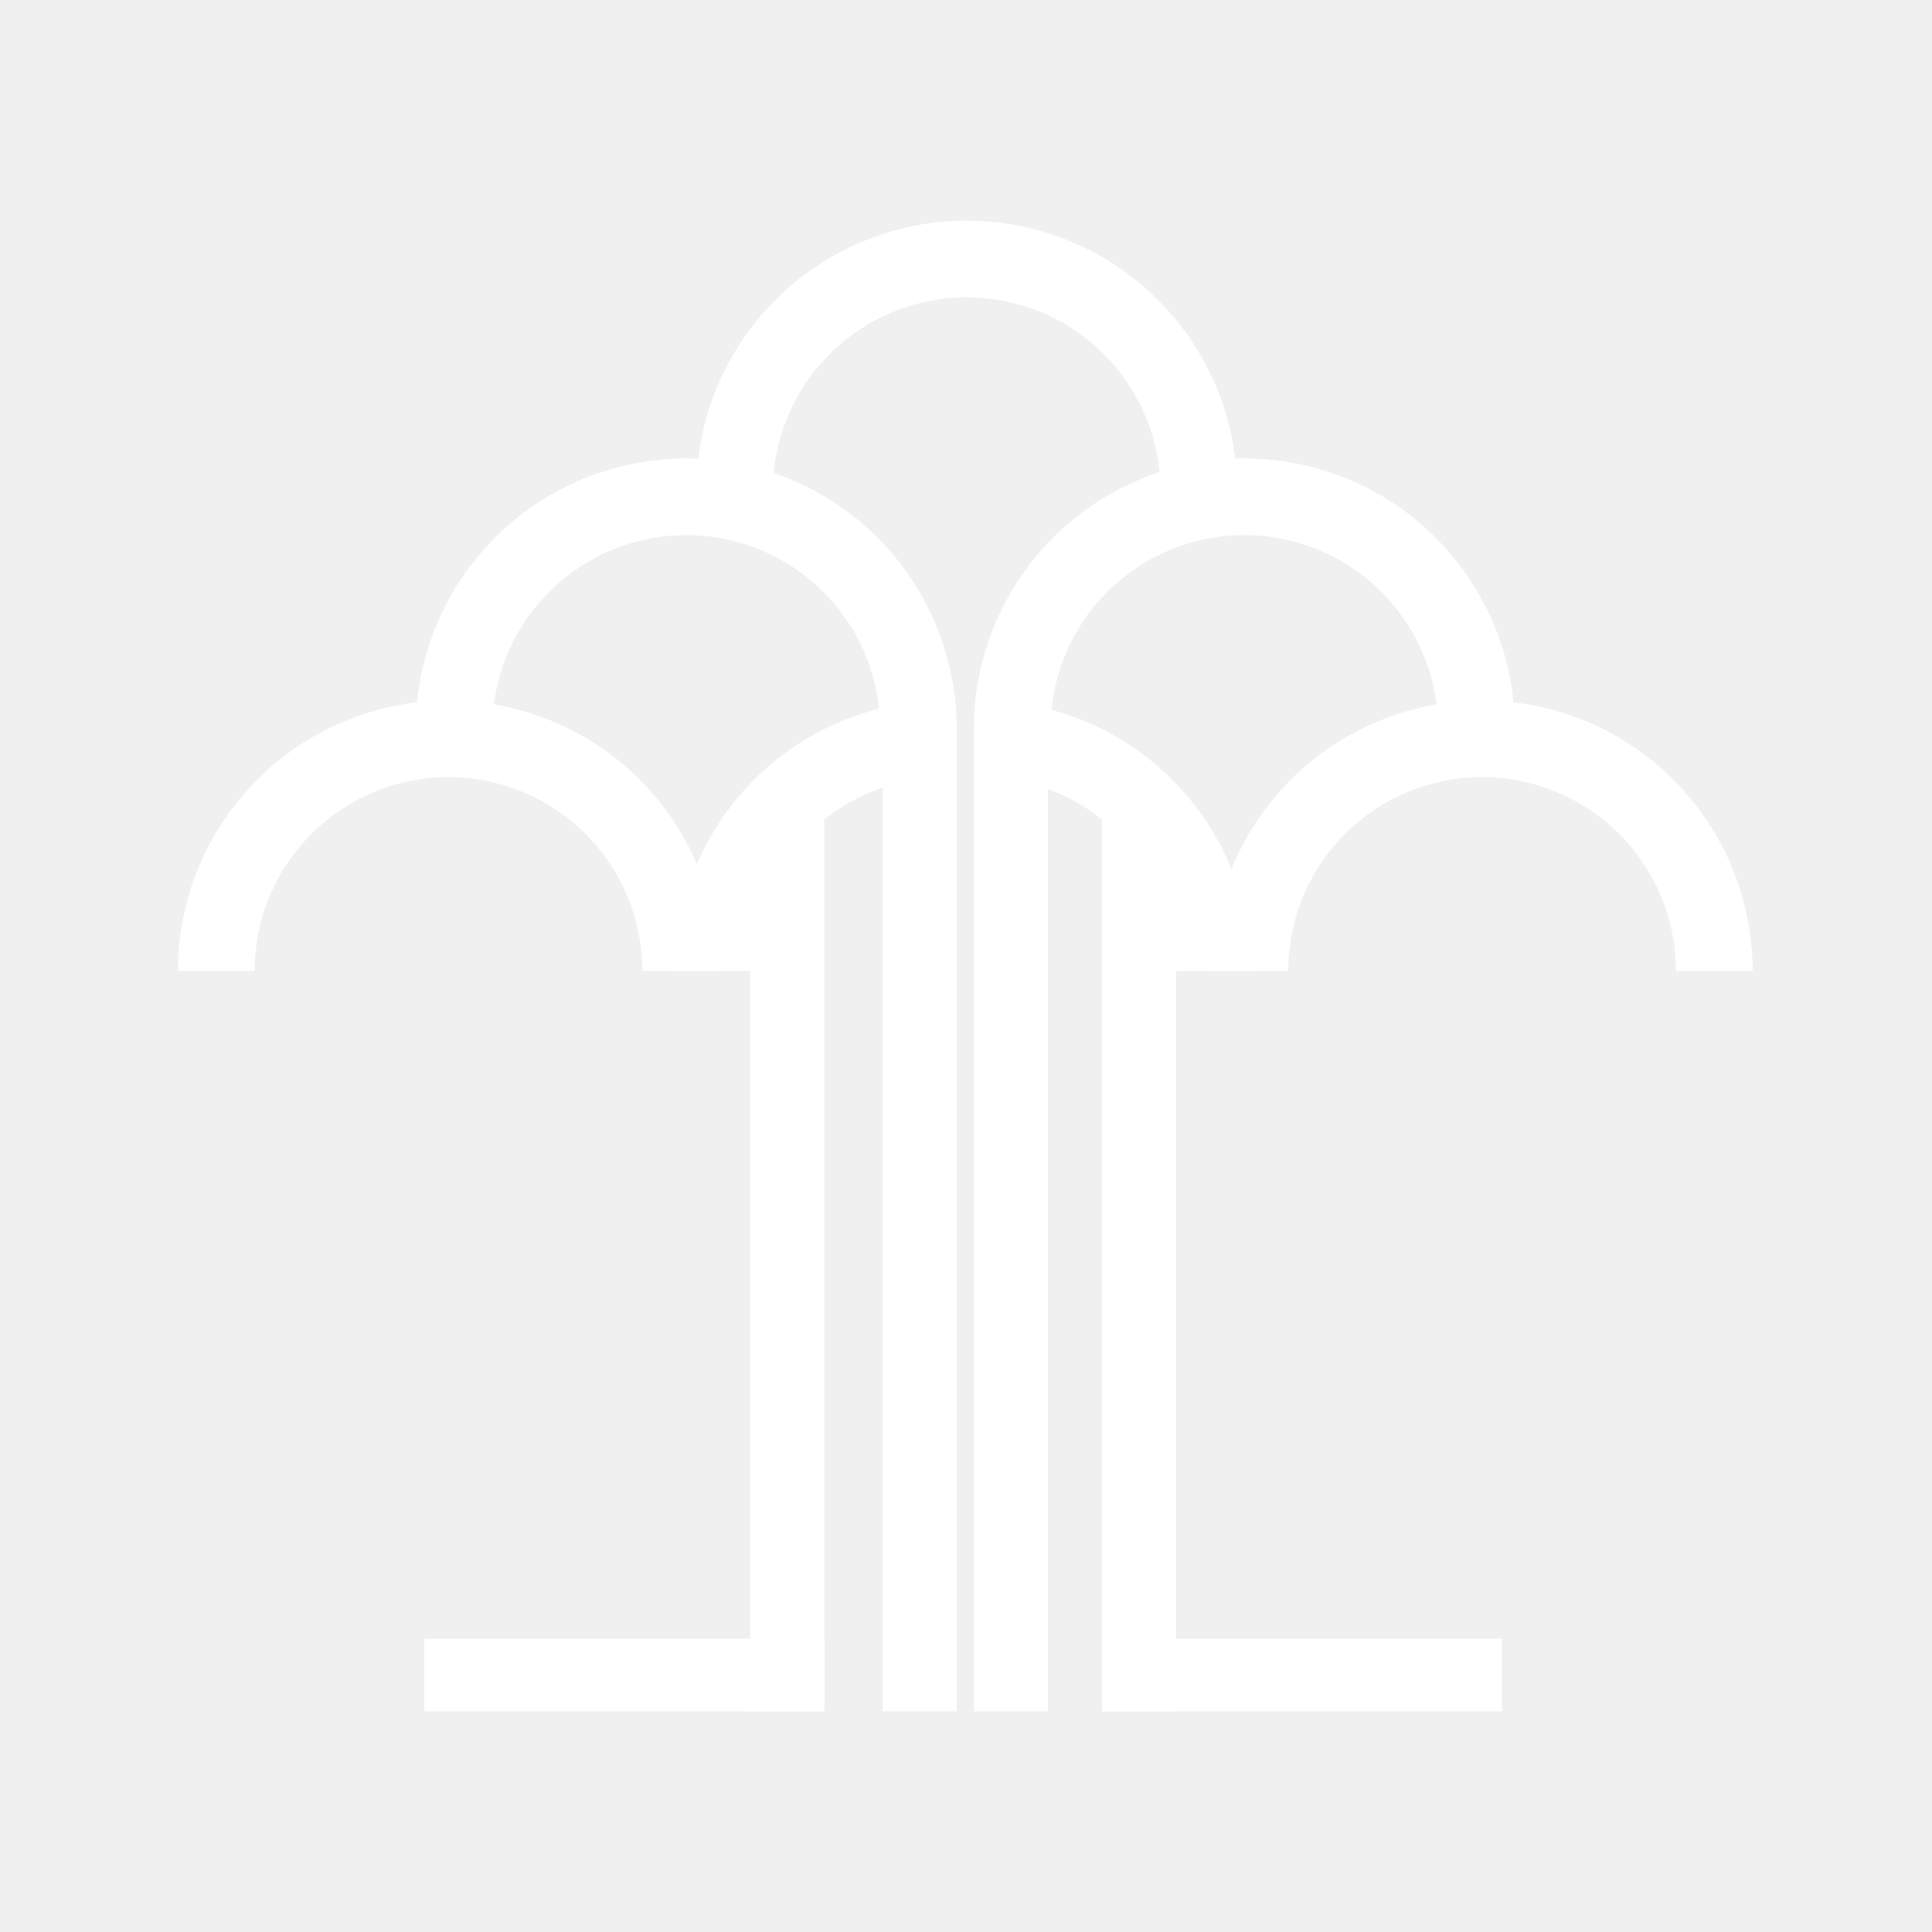
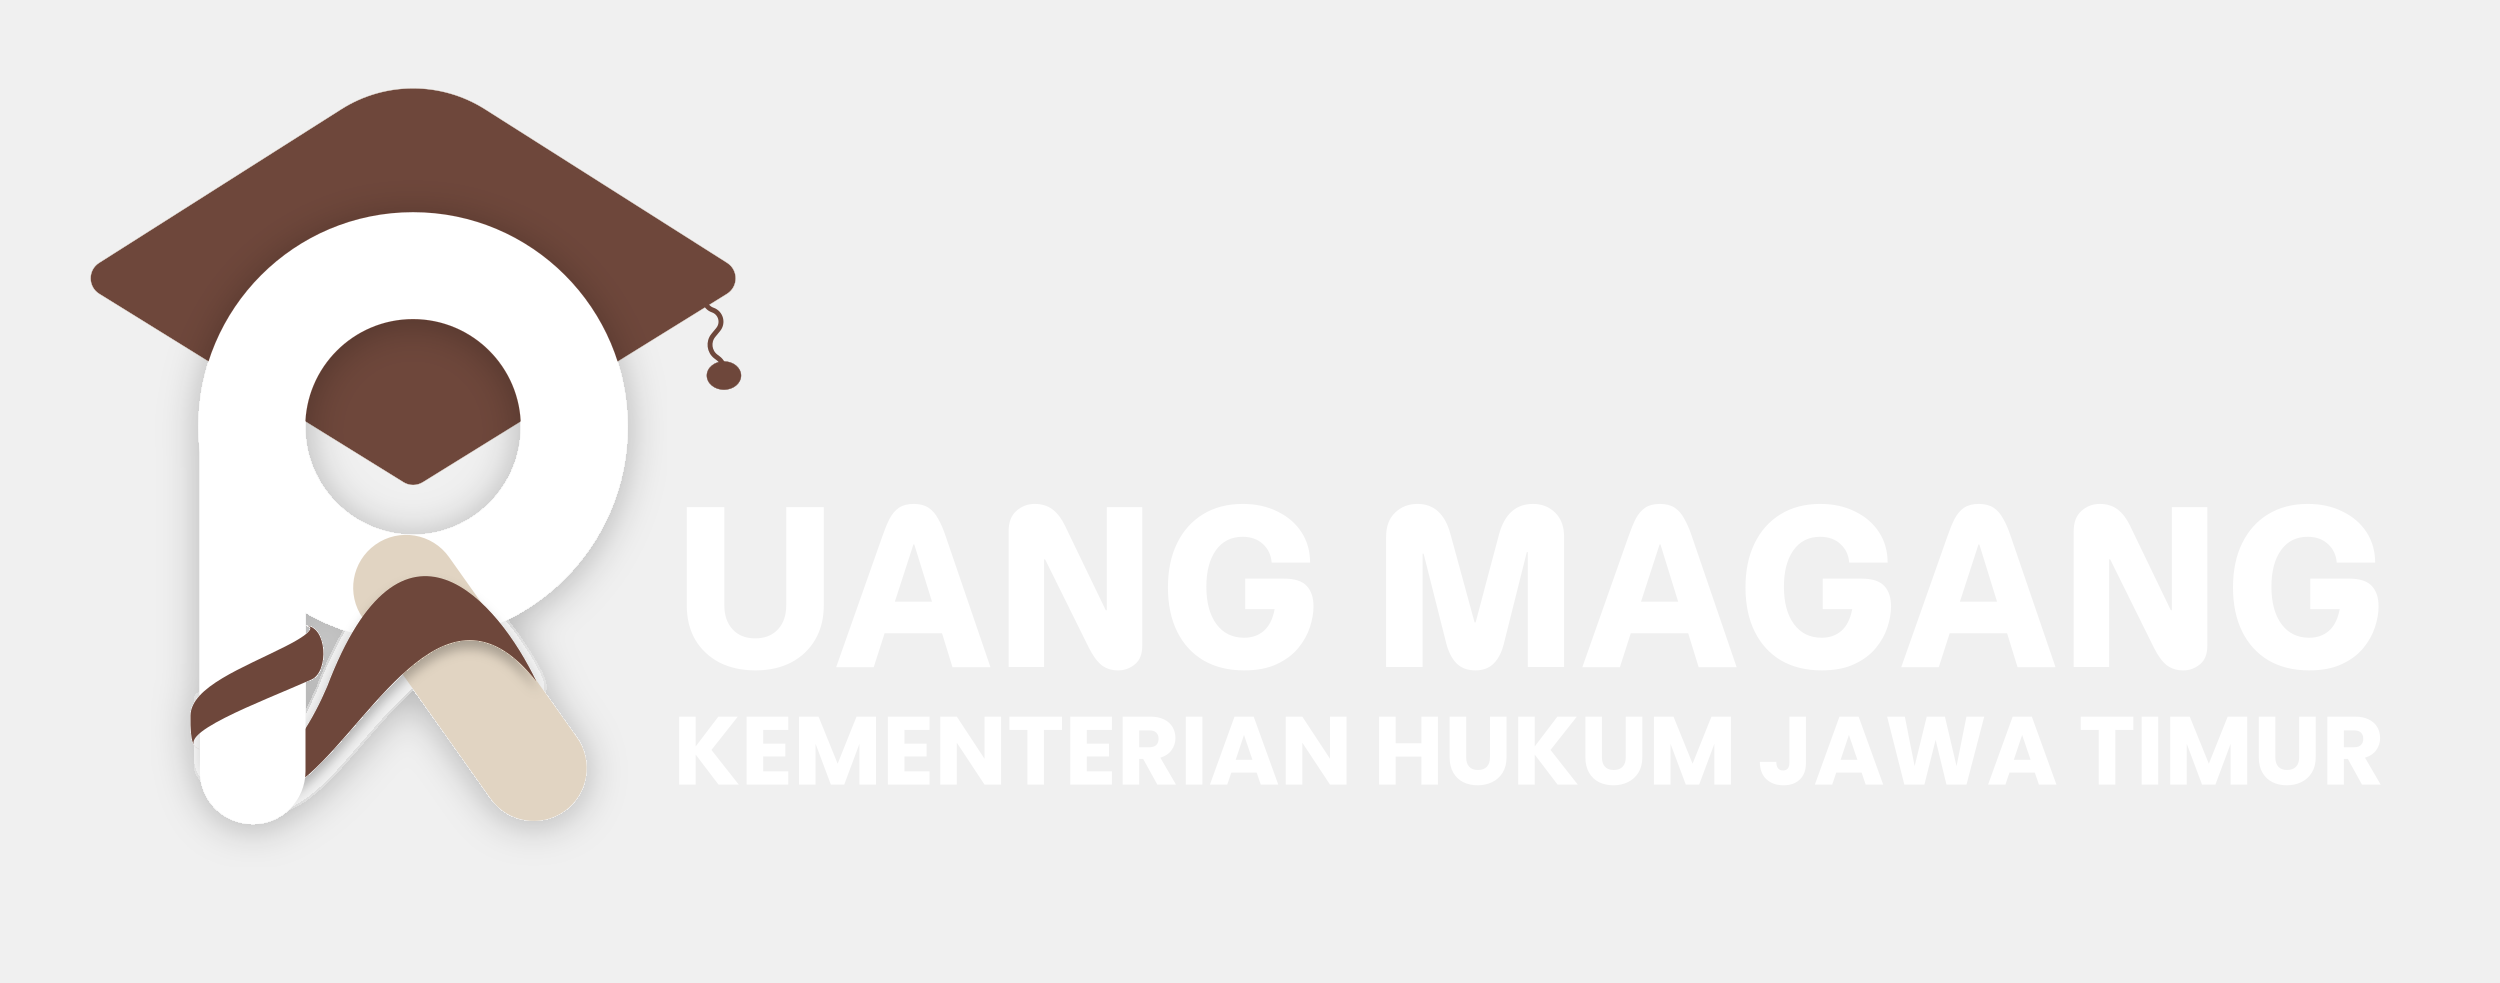
- <svg xmlns="http://www.w3.org/2000/svg" width="1357" height="1357" viewBox="0 0 1357 1357" fill="none">
-   <path d="M505 682C505 657.049 500.086 632.342 490.537 609.29C480.989 586.238 466.993 565.293 449.35 547.65C431.707 530.007 410.762 516.011 387.71 506.463C364.658 496.914 339.951 492 315 492C290.049 492 265.342 496.914 242.29 506.463C219.238 516.011 198.293 530.007 180.65 547.65C163.007 565.293 149.011 586.238 139.463 609.29C129.914 632.342 125 657.049 125 682H178.851C178.851 664.121 182.373 646.416 189.215 629.898C196.057 613.38 206.086 598.371 218.728 585.728C231.371 573.086 246.38 563.057 262.898 556.215C279.416 549.373 297.121 545.851 315 545.851C332.879 545.851 350.584 549.373 367.102 556.215C383.62 563.057 398.629 573.086 411.272 585.728C423.914 598.371 433.943 613.38 440.785 629.898C447.627 646.416 451.149 664.121 451.149 682H505Z" fill="white" />
-   <path d="M664 492C639.049 492 614.342 496.914 591.29 506.463C568.238 516.011 547.293 530.007 529.65 547.65C512.007 565.293 498.011 586.238 488.463 609.29C478.914 632.342 474 657.049 474 682L527.851 682C527.851 664.121 531.373 646.416 538.215 629.898C545.057 613.38 555.086 598.371 567.728 585.728C580.371 573.086 595.38 563.057 611.898 556.215C628.416 549.373 646.121 545.851 664 545.851V492Z" fill="white" />
-   <path d="M689 492C713.951 492 738.658 496.914 761.71 506.463C784.762 516.011 805.707 530.007 823.35 547.65C840.993 565.293 854.989 586.238 864.537 609.29C874.086 632.342 879 657.049 879 682L825.149 682C825.149 664.121 821.627 646.416 814.785 629.898C807.943 613.38 797.914 598.371 785.272 585.728C772.629 573.086 757.62 563.057 741.102 556.215C724.584 549.373 706.879 545.851 689 545.851V492Z" fill="white" />
-   <path d="M1064 512C1064 487.049 1059.09 462.342 1049.54 439.29C1039.99 416.238 1025.99 395.293 1008.35 377.65C990.707 360.007 969.762 346.011 946.71 336.463C923.658 326.914 898.951 322 874 322C849.049 322 824.342 326.914 801.29 336.463C778.238 346.011 757.293 360.007 739.65 377.65C722.007 395.293 708.011 416.238 698.463 439.29C688.914 462.342 684 487.049 684 512H737.851C737.851 494.121 741.373 476.416 748.215 459.898C755.057 443.38 765.086 428.371 777.728 415.728C790.371 403.086 805.38 393.057 821.898 386.215C838.416 379.373 856.121 375.851 874 375.851C891.879 375.851 909.584 379.373 926.102 386.215C942.62 393.057 957.629 403.086 970.272 415.728C982.914 428.371 992.943 443.38 999.785 459.898C1006.63 476.416 1010.15 494.121 1010.15 512H1064Z" fill="white" />
-   <path d="M672 512C672 487.049 667.086 462.342 657.537 439.29C647.989 416.238 633.993 395.293 616.35 377.65C598.707 360.007 577.762 346.011 554.71 336.463C531.658 326.914 506.951 322 482 322C457.049 322 432.342 326.914 409.29 336.463C386.238 346.011 365.293 360.007 347.65 377.65C330.007 395.293 316.011 416.238 306.463 439.29C296.914 462.342 292 487.049 292 512H345.851C345.851 494.121 349.373 476.416 356.215 459.898C363.057 443.38 373.086 428.371 385.728 415.728C398.371 403.086 413.38 393.057 429.898 386.215C446.416 379.373 464.121 375.851 482 375.851C499.879 375.851 517.584 379.373 534.102 386.215C550.62 393.057 565.629 403.086 578.272 415.728C590.914 428.371 600.943 443.38 607.785 459.898C614.627 476.416 618.149 494.121 618.149 512H672Z" fill="white" />
-   <path d="M869 345C869 320.049 864.086 295.342 854.537 272.29C844.989 249.238 830.993 228.293 813.35 210.65C795.707 193.007 774.762 179.011 751.71 169.463C728.658 159.914 703.951 155 679 155C654.049 155 629.342 159.914 606.29 169.463C583.238 179.011 562.293 193.007 544.65 210.65C527.007 228.293 513.011 249.238 503.463 272.29C493.914 295.342 489 320.049 489 345H542.851C542.851 327.121 546.373 309.416 553.215 292.898C560.057 276.38 570.086 261.371 582.728 248.728C595.371 236.086 610.38 226.057 626.898 219.215C643.416 212.373 661.121 208.851 679 208.851C696.879 208.851 714.584 212.373 731.102 219.215C747.62 226.057 762.629 236.086 775.272 248.728C787.914 261.371 797.943 276.38 804.785 292.898C811.627 309.416 815.149 327.121 815.149 345H869Z" fill="white" />
-   <path d="M1231 682C1231 657.049 1226.09 632.342 1216.54 609.29C1206.99 586.238 1192.99 565.293 1175.35 547.65C1157.71 530.007 1136.76 516.011 1113.71 506.463C1090.66 496.914 1065.95 492 1041 492C1016.05 492 991.342 496.914 968.29 506.463C945.238 516.011 924.293 530.007 906.65 547.65C889.007 565.293 875.011 586.238 865.463 609.29C855.914 632.342 851 657.049 851 682H904.851C904.851 664.121 908.373 646.416 915.215 629.898C922.057 613.38 932.086 598.371 944.728 585.728C957.371 573.086 972.38 563.057 988.898 556.215C1005.42 549.373 1023.12 545.851 1041 545.851C1058.88 545.851 1076.58 549.373 1093.1 556.215C1109.62 563.057 1124.63 573.086 1137.27 585.728C1149.91 598.371 1159.94 613.38 1166.79 629.898C1173.63 646.416 1177.15 664.121 1177.15 682H1231Z" fill="white" />
-   <rect x="527" y="571" width="52" height="631" fill="white" />
-   <rect x="620" y="507" width="52" height="695" fill="white" />
-   <rect x="684" y="510" width="52" height="692" fill="white" />
-   <rect x="774" y="558" width="52" height="644" fill="white" />
-   <rect x="774" y="1151" width="281" height="51" fill="white" />
-   <rect x="298" y="1151" width="281" height="51" fill="white" />
+ <svg xmlns="http://www.w3.org/2000/svg" width="2533" height="995" viewBox="0 0 2533 995" fill="none">
+   <g clip-path="url(#clip0_246_12)">
+     <path d="M728.008 794.966L704.857 764.555V794.966H688.082V726.101H704.857V756.315L727.812 726.101H747.53L720.847 759.847L748.511 794.966H728.008ZM773.258 739.54V753.47H795.722V766.419H773.258V781.526H798.665V794.966H756.483V726.101H798.665V739.54H773.258ZM887.544 726.101V794.966H870.769V753.666L855.368 794.966H841.83L826.331 753.568V794.966H809.556V726.101H829.372L848.697 773.777L867.826 726.101H887.544ZM916.382 739.54V753.47H938.847V766.419H916.382V781.526H941.79V794.966H899.607V726.101H941.79V739.54H916.382ZM1014.29 794.966H997.511L969.455 752.489V794.966H952.68V726.101H969.455L997.511 768.773V726.101H1014.29V794.966ZM1075.99 726.101V739.54H1057.74V794.966H1040.96V739.54H1022.72V726.101H1075.99ZM1101.18 739.54V753.47H1123.64V766.419H1101.18V781.526H1126.59V794.966H1084.4V726.101H1126.59V739.54H1101.18ZM1172.6 794.966L1158.27 768.97H1154.25V794.966H1137.48V726.101H1165.63C1171.06 726.101 1175.67 727.049 1179.46 728.945C1183.32 730.842 1186.2 733.458 1188.1 736.793C1189.99 740.063 1190.94 743.726 1190.94 747.78C1190.94 752.358 1189.63 756.446 1187.02 760.043C1184.47 763.64 1180.67 766.19 1175.64 767.694L1191.53 794.966H1172.6ZM1154.25 757.1H1164.65C1167.72 757.1 1170.01 756.348 1171.52 754.843C1173.09 753.339 1173.87 751.214 1173.87 748.467C1173.87 745.851 1173.09 743.791 1171.52 742.287C1170.01 740.783 1167.72 740.031 1164.65 740.031H1154.25V757.1ZM1218.25 726.101V794.966H1201.47V726.101H1218.25ZM1273.27 782.802H1247.57L1243.45 794.966H1225.89L1250.81 726.101H1270.23L1295.15 794.966H1277.39L1273.27 782.802ZM1268.96 769.853L1260.42 744.641L1251.98 769.853H1268.96ZM1364.34 794.966H1347.56L1319.51 752.489V794.966H1302.73V726.101H1319.51L1347.56 768.773V726.101H1364.34V794.966ZM1456.93 726.101V794.966H1440.15V766.615H1414.06V794.966H1397.29V726.101H1414.06V753.078H1440.15V726.101H1456.93ZM1485.52 726.101V767.302C1485.52 771.422 1486.53 774.594 1488.56 776.818C1490.59 779.041 1493.56 780.153 1497.49 780.153C1501.41 780.153 1504.42 779.041 1506.51 776.818C1508.61 774.594 1509.65 771.422 1509.65 767.302V726.101H1526.43V767.204C1526.43 773.351 1525.12 778.551 1522.5 782.802C1519.89 787.053 1516.36 790.257 1511.91 792.415C1507.53 794.573 1502.62 795.653 1497.19 795.653C1491.77 795.653 1486.89 794.606 1482.58 792.513C1478.33 790.355 1474.96 787.151 1472.47 782.9C1469.99 778.583 1468.74 773.351 1468.74 767.204V726.101H1485.52ZM1578.13 794.966L1554.98 764.555V794.966H1538.21V726.101H1554.98V756.315L1577.94 726.101H1597.65L1570.97 759.847L1598.64 794.966H1578.13ZM1623.09 726.101V767.302C1623.09 771.422 1624.1 774.594 1626.13 776.818C1628.16 779.041 1631.13 780.153 1635.06 780.153C1638.98 780.153 1641.99 779.041 1644.08 776.818C1646.17 774.594 1647.22 771.422 1647.22 767.302V726.101H1663.99V767.204C1663.99 773.351 1662.69 778.551 1660.07 782.802C1657.45 787.053 1653.92 790.257 1649.48 792.415C1645.09 794.573 1640.19 795.653 1634.76 795.653C1629.33 795.653 1624.46 794.606 1620.14 792.513C1615.89 790.355 1612.53 787.151 1610.04 782.9C1607.56 778.583 1606.31 773.351 1606.31 767.204V726.101H1623.09ZM1753.76 726.101V794.966H1736.99V753.666L1721.59 794.966H1708.05L1692.55 753.568V794.966H1675.77V726.101H1695.59L1714.92 773.777L1734.04 726.101H1753.76ZM1829.78 726.101V772.992C1829.78 780.251 1827.72 785.843 1823.6 789.767C1819.54 793.691 1814.05 795.653 1807.12 795.653C1799.86 795.653 1794.04 793.592 1789.66 789.472C1785.27 785.352 1783.08 779.499 1783.08 771.913H1799.76C1799.76 774.79 1800.35 776.981 1801.53 778.485C1802.7 779.924 1804.4 780.643 1806.63 780.643C1808.65 780.643 1810.22 779.989 1811.34 778.681C1812.45 777.373 1813 775.477 1813 772.992V726.101H1829.78ZM1886.2 782.802H1860.49L1856.37 794.966H1838.81L1863.73 726.101H1883.16L1908.07 794.966H1890.32L1886.2 782.802ZM1881.88 769.853L1873.35 744.641L1864.91 769.853H1881.88ZM2010.42 726.101L1992.47 794.966H1972.16L1961.17 749.644L1949.79 794.966H1929.49L1912.03 726.101H1929.98L1939.89 776.229L1952.15 726.101H1970.59L1982.36 776.229L1992.37 726.101H2010.42ZM2061.7 782.802H2036L2031.88 794.966H2014.32L2039.24 726.101H2058.66L2083.58 794.966H2065.82L2061.7 782.802ZM2057.38 769.853L2048.85 744.641L2040.41 769.853H2057.38ZM2161.49 726.101V739.54H2143.24V794.966H2126.47V739.54H2108.22V726.101H2161.49ZM2186.68 726.101V794.966H2169.91V726.101H2186.68ZM2276.83 726.101V794.966H2260.05V753.666L2244.65 794.966H2231.11L2215.61 753.568V794.966H2198.84V726.101H2218.66L2237.98 773.777L2257.11 726.101H2276.83ZM2305.37 726.101V767.302C2305.37 771.422 2306.38 774.594 2308.41 776.818C2310.44 779.041 2313.42 780.153 2317.34 780.153C2321.26 780.153 2324.27 779.041 2326.36 776.818C2328.46 774.594 2329.5 771.422 2329.5 767.302V726.101H2346.28V767.204C2346.28 773.351 2344.97 778.551 2342.35 782.802C2339.74 787.053 2336.21 790.257 2331.76 792.415C2327.38 794.573 2322.47 795.653 2317.04 795.653C2311.62 795.653 2306.74 794.606 2302.43 792.513C2298.18 790.355 2294.81 787.151 2292.32 782.9C2289.84 778.583 2288.6 773.351 2288.6 767.204V726.101H2305.37ZM2393.18 794.966L2378.85 768.97H2374.83V794.966H2358.06V726.101H2386.21C2391.64 726.101 2396.25 727.049 2400.04 728.945C2403.9 730.842 2406.78 733.458 2408.68 736.793C2410.57 740.063 2411.52 743.726 2411.52 747.78C2411.52 752.358 2410.21 756.446 2407.6 760.043C2405.05 763.64 2401.25 766.19 2396.22 767.694L2412.11 794.966H2393.18ZM2374.83 757.1H2385.23C2388.3 757.1 2390.59 756.348 2392.1 754.843C2393.67 753.339 2394.45 751.214 2394.45 748.467C2394.45 745.851 2393.67 743.791 2392.1 742.287C2390.59 740.783 2388.3 740.031 2385.23 740.031H2374.83V757.1Z" fill="white" />
+     <path d="M765.471 679.244C751.631 679.244 739.45 676.577 728.926 671.243C718.546 665.764 710.4 658.124 704.49 648.32C698.723 638.373 695.84 626.696 695.84 613.288V513.815H733.899V613.288C733.899 623.524 736.71 631.669 742.333 637.724C747.955 643.779 755.524 646.807 765.039 646.807C774.842 646.807 782.555 643.779 788.177 637.724C793.8 631.669 796.611 623.524 796.611 613.288V513.815H834.67V613.288C834.67 626.696 831.715 638.373 825.804 648.32C820.037 658.124 811.964 665.764 801.584 671.243C791.205 676.577 779.167 679.244 765.471 679.244ZM847.197 676L893.907 543.657C896.357 536.593 898.808 530.61 901.259 525.709C903.854 520.807 907.025 517.059 910.774 514.464C914.666 511.869 919.64 510.571 925.695 510.571C931.894 510.571 936.94 511.869 940.832 514.464C944.724 517.059 947.968 520.807 950.563 525.709C953.302 530.466 955.825 536.305 958.132 543.225L1003.54 676H965.052L954.456 641.617H896.285L885.257 676H847.197ZM925.262 552.307L906.665 609.612H944.292L926.56 552.307C926.416 551.73 926.199 551.442 925.911 551.442C925.623 551.442 925.406 551.73 925.262 552.307ZM1132.88 679.244C1126.25 679.244 1120.63 677.442 1116.02 673.838C1111.55 670.233 1107.22 664.251 1103.04 655.889L1059.14 567.228C1059 566.795 1058.71 566.579 1058.28 566.579C1057.99 566.579 1057.85 566.868 1057.85 567.444V675.784H1021.95V538.035C1021.95 529.096 1024.54 522.321 1029.73 517.707C1035.07 512.95 1041.27 510.571 1048.33 510.571C1055.54 510.571 1061.6 512.445 1066.5 516.194C1071.4 519.942 1075.58 525.42 1079.04 532.628L1120.13 617.83C1120.41 618.262 1120.7 618.478 1120.99 618.478C1121.28 618.334 1121.42 617.974 1121.42 617.397V513.815H1157.32V654.592C1157.32 662.953 1154.8 669.152 1149.75 673.189C1144.85 677.225 1139.23 679.244 1132.88 679.244ZM1260.56 679.244C1244.7 679.244 1230.93 675.856 1219.26 669.08C1207.72 662.16 1198.86 652.429 1192.66 639.887C1186.46 627.345 1183.36 612.423 1183.36 595.124C1183.36 577.824 1186.46 562.903 1192.66 550.361C1198.86 537.674 1207.65 527.871 1219.04 520.951C1230.43 514.031 1243.76 510.571 1259.05 510.571C1272.45 510.571 1284.27 513.166 1294.51 518.356C1304.89 523.402 1312.96 530.394 1318.73 539.332C1324.5 548.27 1327.38 558.506 1327.38 570.039H1288.46C1287.88 562.398 1284.92 556.127 1279.59 551.226C1274.26 546.324 1267.41 543.873 1259.05 543.873C1247.37 543.873 1238.29 548.487 1231.8 557.713C1225.46 566.795 1222.28 579.049 1222.28 594.475C1222.28 610.477 1225.67 623.092 1232.45 632.318C1239.22 641.545 1248.59 646.158 1260.56 646.158C1268.49 646.158 1275.12 643.851 1280.45 639.238C1285.93 634.481 1289.61 627.128 1291.48 617.181H1261.64V586.258H1301C1311.67 586.258 1319.31 588.708 1323.92 593.61C1328.53 598.512 1330.84 605.432 1330.84 614.37C1330.84 621.001 1329.61 628.065 1327.16 635.562C1324.71 643.058 1320.75 650.122 1315.27 656.754C1309.79 663.386 1302.51 668.792 1293.43 672.973C1284.49 677.153 1273.53 679.244 1260.56 679.244ZM1494.78 679.244C1487 679.244 1480.73 676.937 1475.97 672.324C1471.21 667.566 1467.68 660.791 1465.38 651.997L1442.45 561.173C1442.31 560.885 1442.09 560.813 1441.8 560.957C1441.52 560.957 1441.37 561.101 1441.37 561.389V675.784H1404.39V544.09C1404.39 533.421 1407.42 525.204 1413.48 519.437C1419.53 513.527 1427.1 510.571 1436.18 510.571C1453.05 510.571 1464.22 520.879 1469.7 541.495L1493.92 630.156C1494.06 630.588 1494.28 630.804 1494.57 630.804C1494.86 630.804 1495.07 630.588 1495.22 630.156L1518.79 541.495C1521.53 531.403 1525.71 523.762 1531.33 518.572C1537.1 513.238 1544.38 510.571 1553.17 510.571C1562.25 510.571 1569.75 513.527 1575.66 519.437C1581.72 525.204 1584.74 533.421 1584.74 544.09V675.784H1547.98V559.876C1547.98 559.587 1547.84 559.371 1547.55 559.227C1547.26 559.083 1547.04 559.227 1546.9 559.659L1523.76 651.997C1521.6 660.791 1518.14 667.566 1513.38 672.324C1508.77 676.937 1502.57 679.244 1494.78 679.244ZM1603.22 676L1649.93 543.657C1652.38 536.593 1654.83 530.61 1657.28 525.709C1659.87 520.807 1663.04 517.059 1666.79 514.464C1670.68 511.869 1675.66 510.571 1681.71 510.571C1687.91 510.571 1692.96 511.869 1696.85 514.464C1700.74 517.059 1703.99 520.807 1706.58 525.709C1709.32 530.466 1711.84 536.305 1714.15 543.225L1759.56 676H1721.07L1710.47 641.617H1652.3L1641.28 676H1603.22ZM1681.28 552.307L1662.68 609.612H1700.31L1682.58 552.307C1682.43 551.73 1682.22 551.442 1681.93 551.442C1681.64 551.442 1681.42 551.73 1681.28 552.307ZM1845.73 679.244C1829.88 679.244 1816.11 675.856 1804.43 669.08C1792.9 662.16 1784.03 652.429 1777.83 639.887C1771.63 627.345 1768.53 612.423 1768.53 595.124C1768.53 577.824 1771.63 562.903 1777.83 550.361C1784.03 537.674 1792.83 527.871 1804.22 520.951C1815.6 514.031 1828.94 510.571 1844.22 510.571C1857.63 510.571 1869.45 513.166 1879.69 518.356C1890.07 523.402 1898.14 530.394 1903.91 539.332C1909.67 548.27 1912.55 558.506 1912.55 570.039H1873.63C1873.05 562.398 1870.1 556.127 1864.76 551.226C1859.43 546.324 1852.58 543.873 1844.22 543.873C1832.54 543.873 1823.46 548.487 1816.97 557.713C1810.63 566.795 1807.46 579.049 1807.46 594.475C1807.46 610.477 1810.85 623.092 1817.62 632.318C1824.4 641.545 1833.77 646.158 1845.73 646.158C1853.66 646.158 1860.3 643.851 1865.63 639.238C1871.11 634.481 1874.78 627.128 1876.66 617.181H1846.82V586.258H1886.17C1896.84 586.258 1904.48 588.708 1909.09 593.61C1913.71 598.512 1916.01 605.432 1916.01 614.37C1916.01 621.001 1914.79 628.065 1912.34 635.562C1909.89 643.058 1905.92 650.122 1900.45 656.754C1894.97 663.386 1887.69 668.792 1878.6 672.973C1869.67 677.153 1858.71 679.244 1845.73 679.244ZM1926.32 676L1973.03 543.657C1975.48 536.593 1977.93 530.61 1980.38 525.709C1982.98 520.807 1986.15 517.059 1989.9 514.464C1993.79 511.869 1998.76 510.571 2004.82 510.571C2011.02 510.571 2016.06 511.869 2019.95 514.464C2023.85 517.059 2027.09 520.807 2029.68 525.709C2032.42 530.466 2034.95 536.305 2037.25 543.225L2082.66 676H2044.17L2033.58 641.617H1975.41L1964.38 676H1926.32ZM2004.38 552.307L1985.79 609.612H2023.41L2005.68 552.307C2005.54 551.73 2005.32 551.442 2005.03 551.442C2004.74 551.442 2004.53 551.73 2004.38 552.307ZM2212.01 679.244C2205.37 679.244 2199.75 677.442 2195.14 673.838C2190.67 670.233 2186.34 664.251 2182.16 655.889L2138.27 567.228C2138.12 566.795 2137.83 566.579 2137.4 566.579C2137.11 566.579 2136.97 566.868 2136.97 567.444V675.784H2101.07V538.035C2101.07 529.096 2103.67 522.321 2108.86 517.707C2114.19 512.95 2120.39 510.571 2127.45 510.571C2134.66 510.571 2140.72 512.445 2145.62 516.194C2150.52 519.942 2154.7 525.42 2158.16 532.628L2199.25 617.83C2199.54 618.262 2199.82 618.478 2200.11 618.478C2200.4 618.334 2200.54 617.974 2200.54 617.397V513.815H2236.44V654.592C2236.44 662.953 2233.92 669.152 2228.87 673.189C2223.97 677.225 2218.35 679.244 2212.01 679.244ZM2339.68 679.244C2323.82 679.244 2310.06 675.856 2298.38 669.08C2286.84 662.16 2277.98 652.429 2271.78 639.887C2265.58 627.345 2262.48 612.423 2262.48 595.124C2262.48 577.824 2265.58 562.903 2271.78 550.361C2277.98 537.674 2286.77 527.871 2298.16 520.951C2309.55 514.031 2322.89 510.571 2338.17 510.571C2351.57 510.571 2363.4 513.166 2373.63 518.356C2384.01 523.402 2392.08 530.394 2397.85 539.332C2403.62 548.27 2406.5 558.506 2406.5 570.039H2367.58C2367 562.398 2364.04 556.127 2358.71 551.226C2353.38 546.324 2346.53 543.873 2338.17 543.873C2326.49 543.873 2317.41 548.487 2310.92 557.713C2304.58 566.795 2301.41 579.049 2301.41 594.475C2301.41 610.477 2304.79 623.092 2311.57 632.318C2318.34 641.545 2327.72 646.158 2339.68 646.158C2347.61 646.158 2354.24 643.851 2359.58 639.238C2365.05 634.481 2368.73 627.128 2370.6 617.181H2340.76V586.258H2380.12C2390.79 586.258 2398.43 588.708 2403.04 593.61C2407.65 598.512 2409.96 605.432 2409.96 614.37C2409.96 621.001 2408.74 628.065 2406.28 635.562C2403.83 643.058 2399.87 650.122 2394.39 656.754C2388.91 663.386 2381.63 668.792 2372.55 672.973C2363.61 677.153 2352.66 679.244 2339.68 679.244Z" fill="white" />
+     <path d="M100.615 297.794C88.942 290.566 88.85 273.617 100.444 266.262L345.765 110.641C390.223 82.439 446.966 82.44 491.423 110.642L736.744 266.262C748.338 273.617 748.246 290.566 736.573 297.794L428.39 488.631C422.388 492.348 414.8 492.347 408.798 488.631L100.615 297.794Z" fill="#6E473B" stroke="#F0EAE1" stroke-width="0.398" />
+     <g filter="url(#filter0_d_246_12)">
+       <path d="M636 432.5C636 552.622 538.622 650 418.5 650C298.378 650 201 552.622 201 432.5C201 312.378 298.378 215 418.5 215C538.622 215 636 312.378 636 432.5ZM309.259 432.5C309.259 492.832 358.168 541.741 418.5 541.741C478.832 541.741 527.741 492.832 527.741 432.5C527.741 372.168 478.832 323.259 418.5 323.259C358.168 323.259 309.259 372.168 309.259 432.5Z" fill="white" />
+       <path d="M571.802 821.88C547.694 838.964 514.302 833.269 497.218 809.161L367.69 626.37C350.607 602.262 356.302 568.869 380.41 551.786C404.518 534.703 437.91 540.397 454.993 564.506L584.521 747.297C601.605 771.405 595.91 804.797 571.802 821.88Z" fill="#E1D4C2" />
+       <g filter="url(#filter1_d_246_12)">
+         <path d="M207.53 766V701C241.53 850.201 304.364 759.5 331.53 695.5C407.53 495.5 504.53 608.834 543.53 690.5C454.53 577 381.53 723.5 313.53 784C259.13 832.4 220.197 792.167 207.53 766Z" fill="#6E473B" />
+       </g>
+       <path d="M256.03 835C226.483 835 202.53 811.047 202.53 781.5L202.53 450.5C202.53 420.953 226.483 397 256.03 397C285.578 397 309.53 420.953 309.53 450.5L309.53 781.5C309.53 811.047 285.578 835 256.03 835Z" fill="white" />
+       <path d="M315.534 688.5C333.533 680.5 331.533 634 309.533 634C315.033 634 322.797 637.92 289.034 655C246.534 676.5 193.462 695.999 193.033 725C192.597 754.5 196.53 756.872 202.536 759.5C170.536 745.5 264.114 711.353 315.534 688.5Z" fill="#6E473B" />
+     </g>
+     <path d="M725.726 282L716.162 294.87C711.128 301.644 714.125 311.358 722.101 314.118C730.316 316.961 733.184 327.119 727.671 333.839L722.793 339.784C717.394 346.364 718.545 356.112 725.328 361.253L727.763 363.098C735.192 368.729 735.74 379.702 728.909 386.045L725.726 389" stroke="#6E473B" stroke-width="5" stroke-linecap="round" />
+     <path d="M733.5 366.175C743.101 366.175 750.825 372.618 750.825 380.5C750.825 388.382 743.101 394.825 733.5 394.825C723.899 394.825 716.175 388.382 716.175 380.5C716.175 372.618 723.899 366.175 733.5 366.175Z" fill="#6E473B" stroke="#6E473B" stroke-width="0.35" />
+   </g>
+   <defs>
+     <filter id="filter0_d_246_12" x="153.7" y="179.7" width="521.6" height="698.6" filterUnits="userSpaceOnUse" color-interpolation-filters="sRGB">
+       <feFlood flood-opacity="0" result="BackgroundImageFix" />
+       <feColorMatrix in="SourceAlpha" type="matrix" values="0 0 0 0 0 0 0 0 0 0 0 0 0 0 0 0 0 0 127 0" result="hardAlpha" />
+       <feOffset dy="4" />
+       <feGaussianBlur stdDeviation="19.65" />
+       <feComposite in2="hardAlpha" operator="out" />
+       <feColorMatrix type="matrix" values="0 0 0 0 0 0 0 0 0 0 0 0 0 0 0 0 0 0 0.25 0" />
+       <feBlend mode="normal" in2="BackgroundImageFix" result="effect1_dropShadow_246_12" />
+       <feBlend mode="normal" in="SourceGraphic" in2="effect1_dropShadow_246_12" result="shape" />
+     </filter>
+     <filter id="filter1_d_246_12" x="197.23" y="581.431" width="356.6" height="243.536" filterUnits="userSpaceOnUse" color-interpolation-filters="sRGB">
+       <feFlood flood-opacity="0" result="BackgroundImageFix" />
+       <feColorMatrix in="SourceAlpha" type="matrix" values="0 0 0 0 0 0 0 0 0 0 0 0 0 0 0 0 0 0 127 0" result="hardAlpha" />
+       <feOffset dy="8" />
+       <feGaussianBlur stdDeviation="5.15" />
+       <feComposite in2="hardAlpha" operator="out" />
+       <feColorMatrix type="matrix" values="0 0 0 0 0 0 0 0 0 0 0 0 0 0 0 0 0 0 0.25 0" />
+       <feBlend mode="normal" in2="BackgroundImageFix" result="effect1_dropShadow_246_12" />
+       <feBlend mode="normal" in="SourceGraphic" in2="effect1_dropShadow_246_12" result="shape" />
+     </filter>
+     <clipPath id="clip0_246_12">
+       <rect width="2533" height="995" fill="white" />
+     </clipPath>
+   </defs>
</svg>
